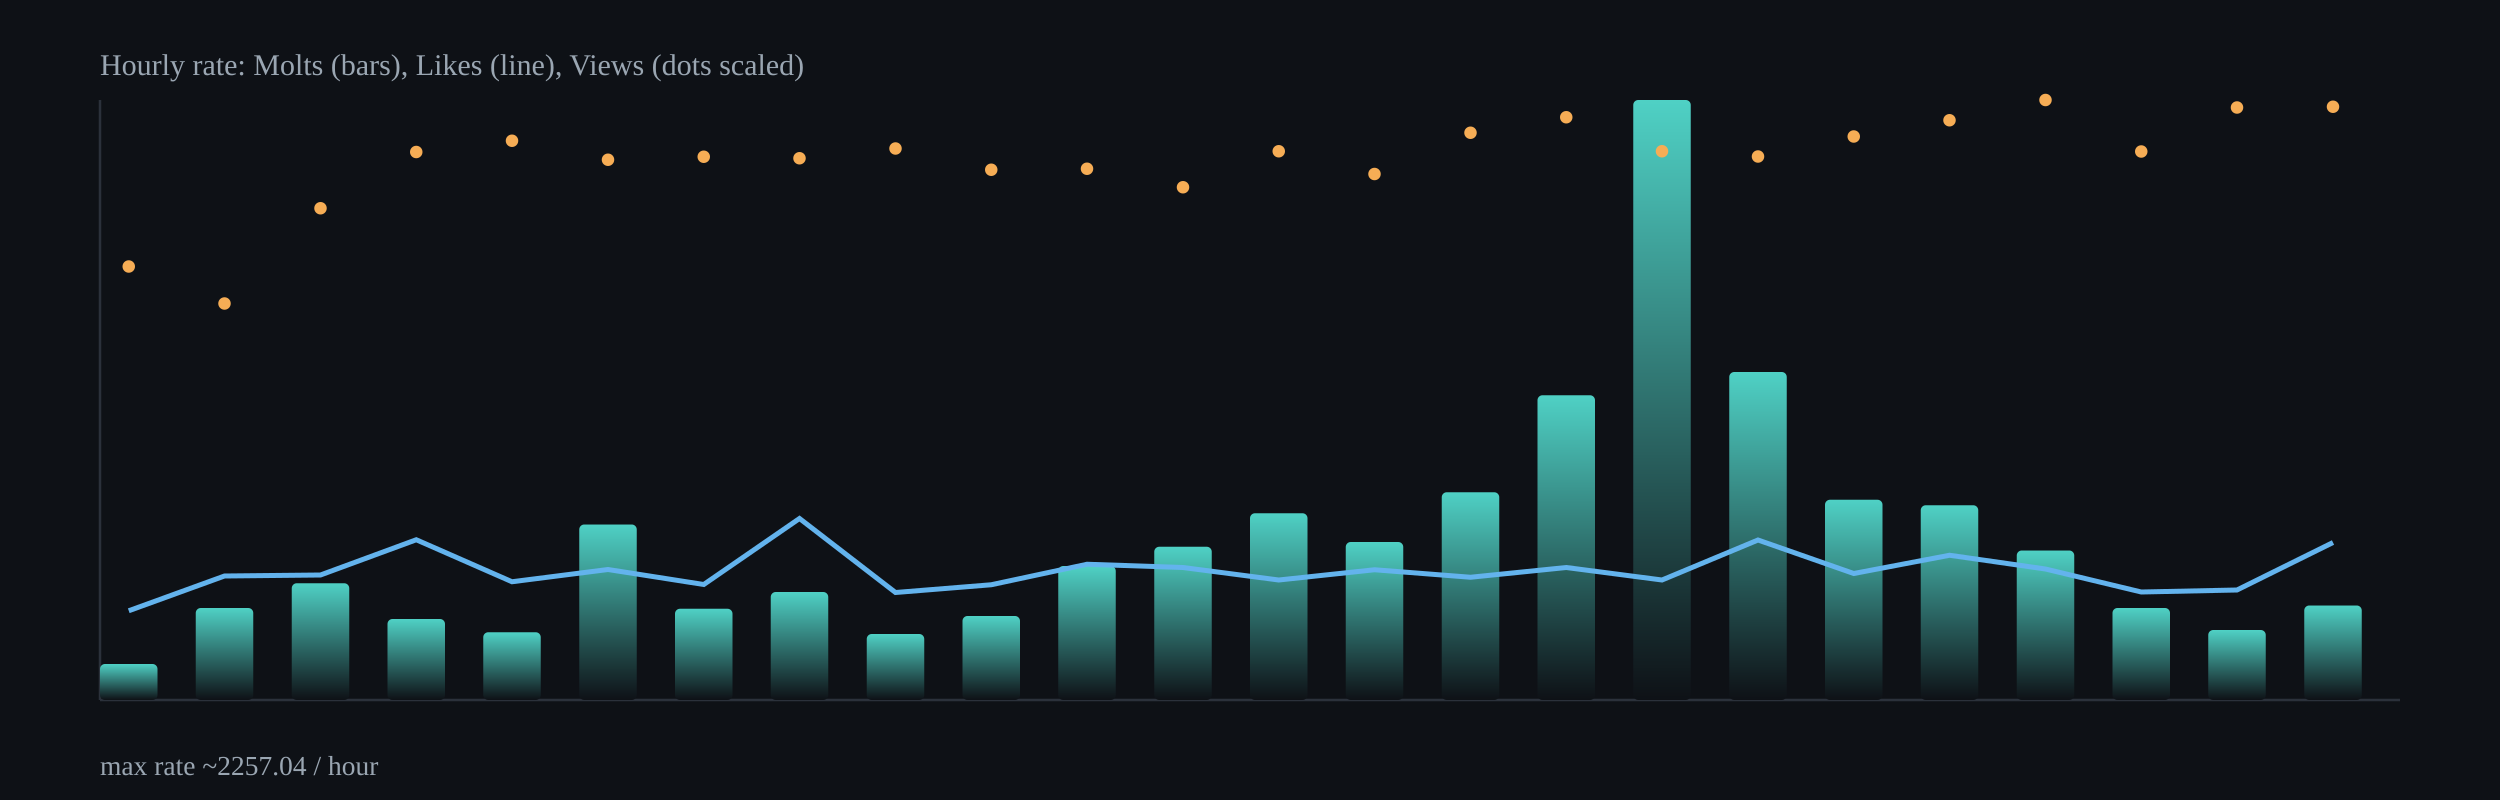
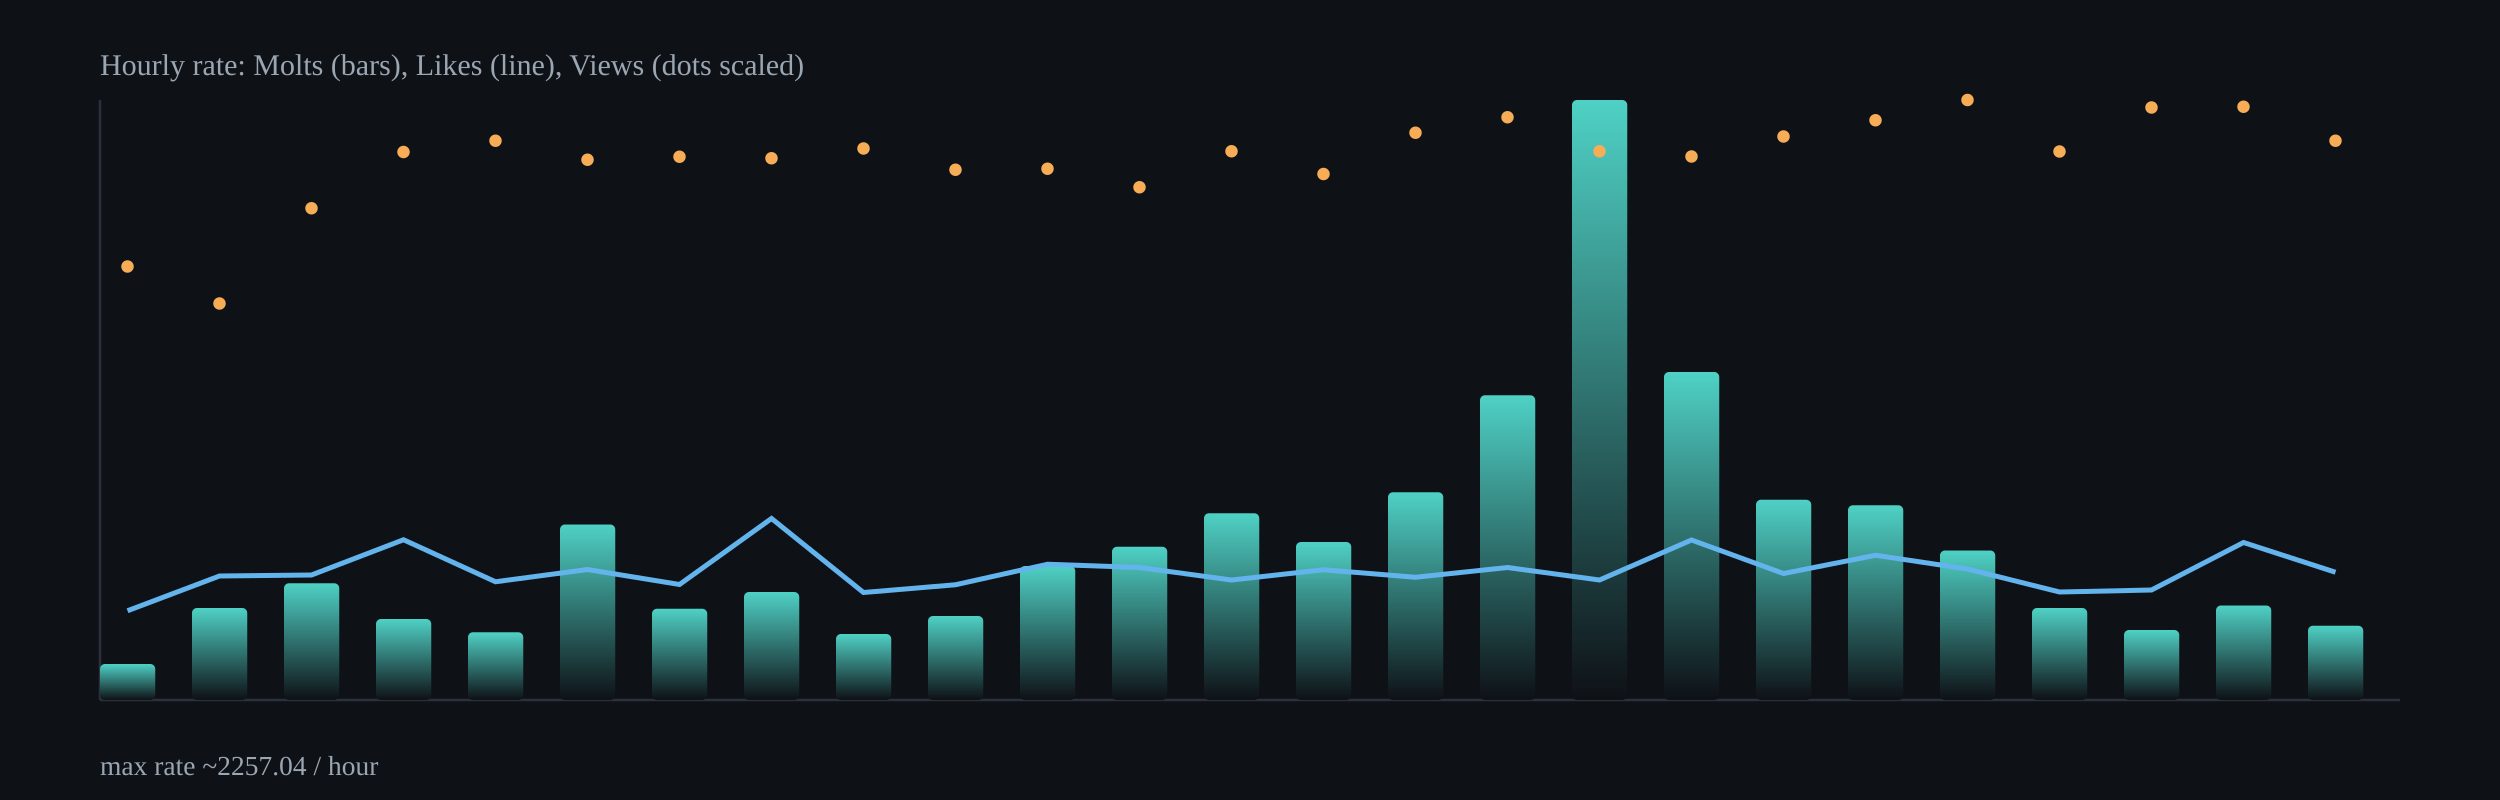
<svg xmlns="http://www.w3.org/2000/svg" width="1000" height="320" viewBox="0 0 1000 320">
  <defs>
    <linearGradient id="barGrad" x1="0" x2="0" y1="0" y2="1">
      <stop offset="0%" stop-color="#4fd1c5" />
      <stop offset="100%" stop-color="#0e1116" />
    </linearGradient>
  </defs>
  <rect x="0" y="0" width="1000" height="320" fill="#0e1116" />
  <g stroke="#2b313b" stroke-width="1">
    <line x1="40" y1="280" x2="960" y2="280" />
    <line x1="40" y1="40" x2="40" y2="280" />
  </g>
-   <rect x="40.0" y="265.6" width="23.0" height="14.4" rx="2" fill="url(#barGrad)" />
-   <rect x="78.3" y="243.2" width="23.0" height="36.8" rx="2" fill="url(#barGrad)" />
-   <rect x="116.7" y="233.3" width="23.0" height="46.7" rx="2" fill="url(#barGrad)" />
-   <rect x="155.0" y="247.6" width="23.0" height="32.4" rx="2" fill="url(#barGrad)" />
-   <rect x="193.3" y="252.9" width="23.0" height="27.1" rx="2" fill="url(#barGrad)" />
-   <rect x="231.7" y="209.8" width="23.0" height="70.2" rx="2" fill="url(#barGrad)" />
-   <rect x="270.0" y="243.5" width="23.0" height="36.5" rx="2" fill="url(#barGrad)" />
-   <rect x="308.3" y="236.8" width="23.0" height="43.2" rx="2" fill="url(#barGrad)" />
-   <rect x="346.7" y="253.6" width="23.0" height="26.4" rx="2" fill="url(#barGrad)" />
-   <rect x="385.0" y="246.4" width="23.0" height="33.6" rx="2" fill="url(#barGrad)" />
-   <rect x="423.3" y="226.4" width="23.0" height="53.6" rx="2" fill="url(#barGrad)" />
-   <rect x="461.7" y="218.7" width="23.0" height="61.3" rx="2" fill="url(#barGrad)" />
-   <rect x="500.0" y="205.3" width="23.0" height="74.7" rx="2" fill="url(#barGrad)" />
-   <rect x="538.3" y="216.8" width="23.0" height="63.2" rx="2" fill="url(#barGrad)" />
-   <rect x="576.7" y="196.9" width="23.0" height="83.1" rx="2" fill="url(#barGrad)" />
-   <rect x="615.0" y="158.1" width="23.0" height="121.9" rx="2" fill="url(#barGrad)" />
-   <rect x="653.3" y="40.0" width="23.0" height="240.0" rx="2" fill="url(#barGrad)" />
-   <rect x="691.7" y="148.8" width="23.0" height="131.2" rx="2" fill="url(#barGrad)" />
-   <rect x="730.0" y="199.9" width="23.0" height="80.1" rx="2" fill="url(#barGrad)" />
-   <rect x="768.3" y="202.1" width="23.0" height="77.9" rx="2" fill="url(#barGrad)" />
-   <rect x="806.7" y="220.2" width="23.0" height="59.8" rx="2" fill="url(#barGrad)" />
-   <rect x="845.0" y="243.2" width="23.0" height="36.8" rx="2" fill="url(#barGrad)" />
-   <rect x="883.3" y="252.0" width="23.0" height="28.0" rx="2" fill="url(#barGrad)" />
-   <rect x="921.7" y="242.2" width="23.0" height="37.8" rx="2" fill="url(#barGrad)" />
-   <polyline fill="none" stroke="#63b3ed" stroke-width="2" points="51.5,244.3 89.8,230.4 128.2,230.0 166.5,215.9 204.8,232.7 243.2,227.8 281.5,233.8 319.8,207.4 358.2,237.0 396.5,233.9 434.8,225.7 473.2,227.0 511.5,232.0 549.8,227.9 588.2,230.9 626.5,227.0 664.8,232.0 703.2,216.0 741.5,229.4 779.8,222.1 818.2,227.6 856.5,236.8 894.8,236.0 933.2,217.0" />
-   <circle cx="51.5" cy="106.6" r="2.5" fill="#f6ad55" />
-   <circle cx="89.8" cy="121.4" r="2.5" fill="#f6ad55" />
-   <circle cx="128.2" cy="83.3" r="2.5" fill="#f6ad55" />
-   <circle cx="166.5" cy="60.8" r="2.5" fill="#f6ad55" />
-   <circle cx="204.8" cy="56.3" r="2.5" fill="#f6ad55" />
-   <circle cx="243.2" cy="63.9" r="2.5" fill="#f6ad55" />
-   <circle cx="281.5" cy="62.7" r="2.5" fill="#f6ad55" />
-   <circle cx="319.8" cy="63.3" r="2.5" fill="#f6ad55" />
-   <circle cx="358.2" cy="59.4" r="2.5" fill="#f6ad55" />
-   <circle cx="396.5" cy="67.9" r="2.5" fill="#f6ad55" />
-   <circle cx="434.8" cy="67.5" r="2.5" fill="#f6ad55" />
-   <circle cx="473.2" cy="74.9" r="2.5" fill="#f6ad55" />
-   <circle cx="511.5" cy="60.5" r="2.5" fill="#f6ad55" />
-   <circle cx="549.8" cy="69.6" r="2.5" fill="#f6ad55" />
-   <circle cx="588.2" cy="53.1" r="2.5" fill="#f6ad55" />
-   <circle cx="626.5" cy="46.9" r="2.5" fill="#f6ad55" />
-   <circle cx="664.8" cy="60.5" r="2.5" fill="#f6ad55" />
-   <circle cx="703.2" cy="62.6" r="2.5" fill="#f6ad55" />
-   <circle cx="741.5" cy="54.6" r="2.5" fill="#f6ad55" />
-   <circle cx="779.8" cy="48.1" r="2.5" fill="#f6ad55" />
-   <circle cx="818.2" cy="40.0" r="2.5" fill="#f6ad55" />
-   <circle cx="856.5" cy="60.6" r="2.5" fill="#f6ad55" />
-   <circle cx="894.8" cy="43.0" r="2.5" fill="#f6ad55" />
-   <circle cx="933.2" cy="42.7" r="2.5" fill="#f6ad55" />
+   <rect x="40.0" y="265.6" width="22.1" height="14.4" rx="2" fill="url(#barGrad)" />
+   <rect x="76.8" y="243.2" width="22.1" height="36.8" rx="2" fill="url(#barGrad)" />
+   <rect x="113.6" y="233.3" width="22.1" height="46.7" rx="2" fill="url(#barGrad)" />
+   <rect x="150.4" y="247.6" width="22.1" height="32.4" rx="2" fill="url(#barGrad)" />
+   <rect x="187.2" y="252.9" width="22.1" height="27.1" rx="2" fill="url(#barGrad)" />
+   <rect x="224.0" y="209.8" width="22.1" height="70.2" rx="2" fill="url(#barGrad)" />
+   <rect x="260.8" y="243.5" width="22.1" height="36.5" rx="2" fill="url(#barGrad)" />
+   <rect x="297.6" y="236.8" width="22.1" height="43.2" rx="2" fill="url(#barGrad)" />
+   <rect x="334.4" y="253.6" width="22.1" height="26.4" rx="2" fill="url(#barGrad)" />
+   <rect x="371.2" y="246.4" width="22.1" height="33.6" rx="2" fill="url(#barGrad)" />
+   <rect x="408.0" y="226.4" width="22.1" height="53.6" rx="2" fill="url(#barGrad)" />
+   <rect x="444.8" y="218.7" width="22.1" height="61.3" rx="2" fill="url(#barGrad)" />
+   <rect x="481.6" y="205.3" width="22.1" height="74.7" rx="2" fill="url(#barGrad)" />
+   <rect x="518.4" y="216.8" width="22.1" height="63.2" rx="2" fill="url(#barGrad)" />
+   <rect x="555.2" y="196.9" width="22.1" height="83.1" rx="2" fill="url(#barGrad)" />
+   <rect x="592.0" y="158.1" width="22.1" height="121.9" rx="2" fill="url(#barGrad)" />
+   <rect x="628.8" y="40.0" width="22.1" height="240.0" rx="2" fill="url(#barGrad)" />
+   <rect x="665.6" y="148.8" width="22.1" height="131.2" rx="2" fill="url(#barGrad)" />
+   <rect x="702.4" y="199.9" width="22.1" height="80.1" rx="2" fill="url(#barGrad)" />
+   <rect x="739.2" y="202.1" width="22.1" height="77.9" rx="2" fill="url(#barGrad)" />
+   <rect x="776.0" y="220.2" width="22.1" height="59.8" rx="2" fill="url(#barGrad)" />
+   <rect x="812.8" y="243.2" width="22.1" height="36.8" rx="2" fill="url(#barGrad)" />
+   <rect x="849.6" y="252.0" width="22.1" height="28.0" rx="2" fill="url(#barGrad)" />
+   <rect x="886.4" y="242.2" width="22.1" height="37.8" rx="2" fill="url(#barGrad)" />
+   <rect x="923.2" y="250.3" width="22.1" height="29.7" rx="2" fill="url(#barGrad)" />
+   <polyline fill="none" stroke="#63b3ed" stroke-width="2" points="51.0,244.3 87.8,230.4 124.6,230.0 161.4,215.9 198.2,232.7 235.0,227.8 271.8,233.8 308.6,207.4 345.4,237.0 382.2,233.9 419.0,225.7 455.8,227.0 492.6,232.0 529.4,227.9 566.2,230.9 603.0,227.0 639.8,232.0 676.6,216.0 713.4,229.4 750.2,222.1 787.0,227.6 823.8,236.8 860.6,236.0 897.4,217.0 934.2,228.9" />
+   <circle cx="51.0" cy="106.6" r="2.5" fill="#f6ad55" />
+   <circle cx="87.8" cy="121.4" r="2.5" fill="#f6ad55" />
+   <circle cx="124.6" cy="83.3" r="2.5" fill="#f6ad55" />
+   <circle cx="161.4" cy="60.8" r="2.5" fill="#f6ad55" />
+   <circle cx="198.2" cy="56.3" r="2.5" fill="#f6ad55" />
+   <circle cx="235.0" cy="63.9" r="2.5" fill="#f6ad55" />
+   <circle cx="271.8" cy="62.7" r="2.5" fill="#f6ad55" />
+   <circle cx="308.6" cy="63.3" r="2.5" fill="#f6ad55" />
+   <circle cx="345.4" cy="59.4" r="2.5" fill="#f6ad55" />
+   <circle cx="382.2" cy="67.9" r="2.5" fill="#f6ad55" />
+   <circle cx="419.0" cy="67.5" r="2.5" fill="#f6ad55" />
+   <circle cx="455.8" cy="74.9" r="2.5" fill="#f6ad55" />
+   <circle cx="492.6" cy="60.5" r="2.5" fill="#f6ad55" />
+   <circle cx="529.4" cy="69.6" r="2.5" fill="#f6ad55" />
+   <circle cx="566.2" cy="53.1" r="2.5" fill="#f6ad55" />
+   <circle cx="603.0" cy="46.9" r="2.5" fill="#f6ad55" />
+   <circle cx="639.8" cy="60.5" r="2.5" fill="#f6ad55" />
+   <circle cx="676.6" cy="62.6" r="2.5" fill="#f6ad55" />
+   <circle cx="713.4" cy="54.6" r="2.5" fill="#f6ad55" />
+   <circle cx="750.2" cy="48.1" r="2.5" fill="#f6ad55" />
+   <circle cx="787.0" cy="40.0" r="2.5" fill="#f6ad55" />
+   <circle cx="823.8" cy="60.6" r="2.5" fill="#f6ad55" />
+   <circle cx="860.6" cy="43.0" r="2.5" fill="#f6ad55" />
+   <circle cx="897.4" cy="42.7" r="2.5" fill="#f6ad55" />
+   <circle cx="934.2" cy="56.3" r="2.5" fill="#f6ad55" />
  <text x="40" y="30" fill="#9aa6b2" font-size="12">Hourly rate: Molts (bars), Likes (line), Views (dots scaled)</text>
  <text x="40" y="310" fill="#9aa6b2" font-size="11">max rate ~2257.04 / hour</text>
</svg>
